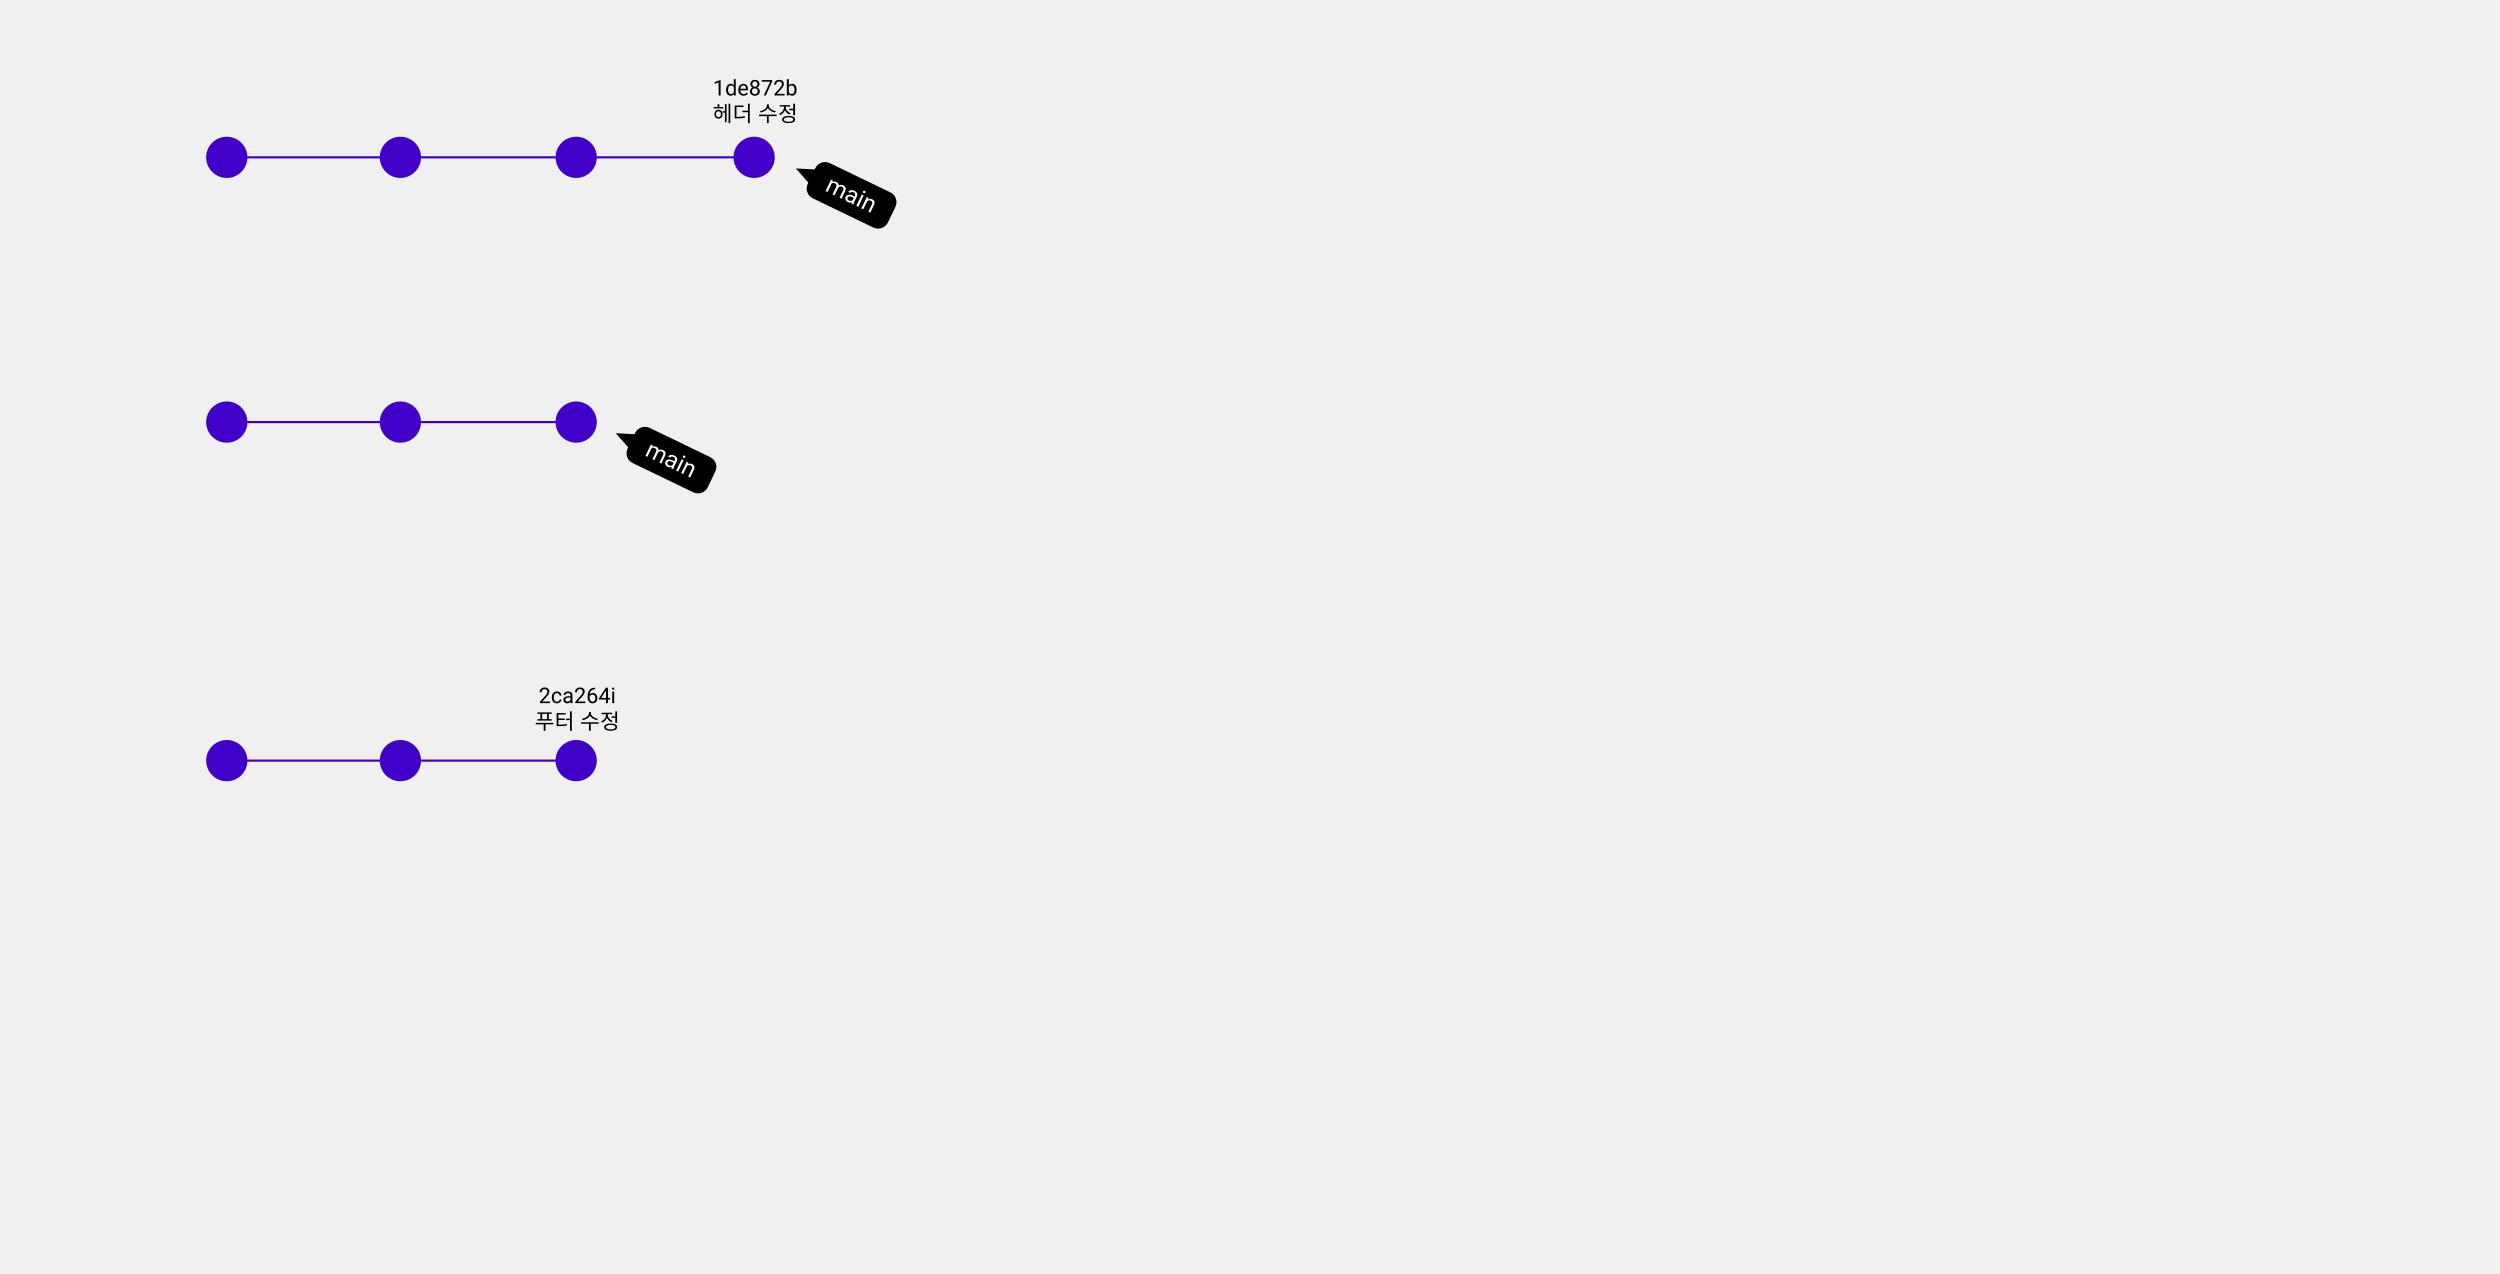
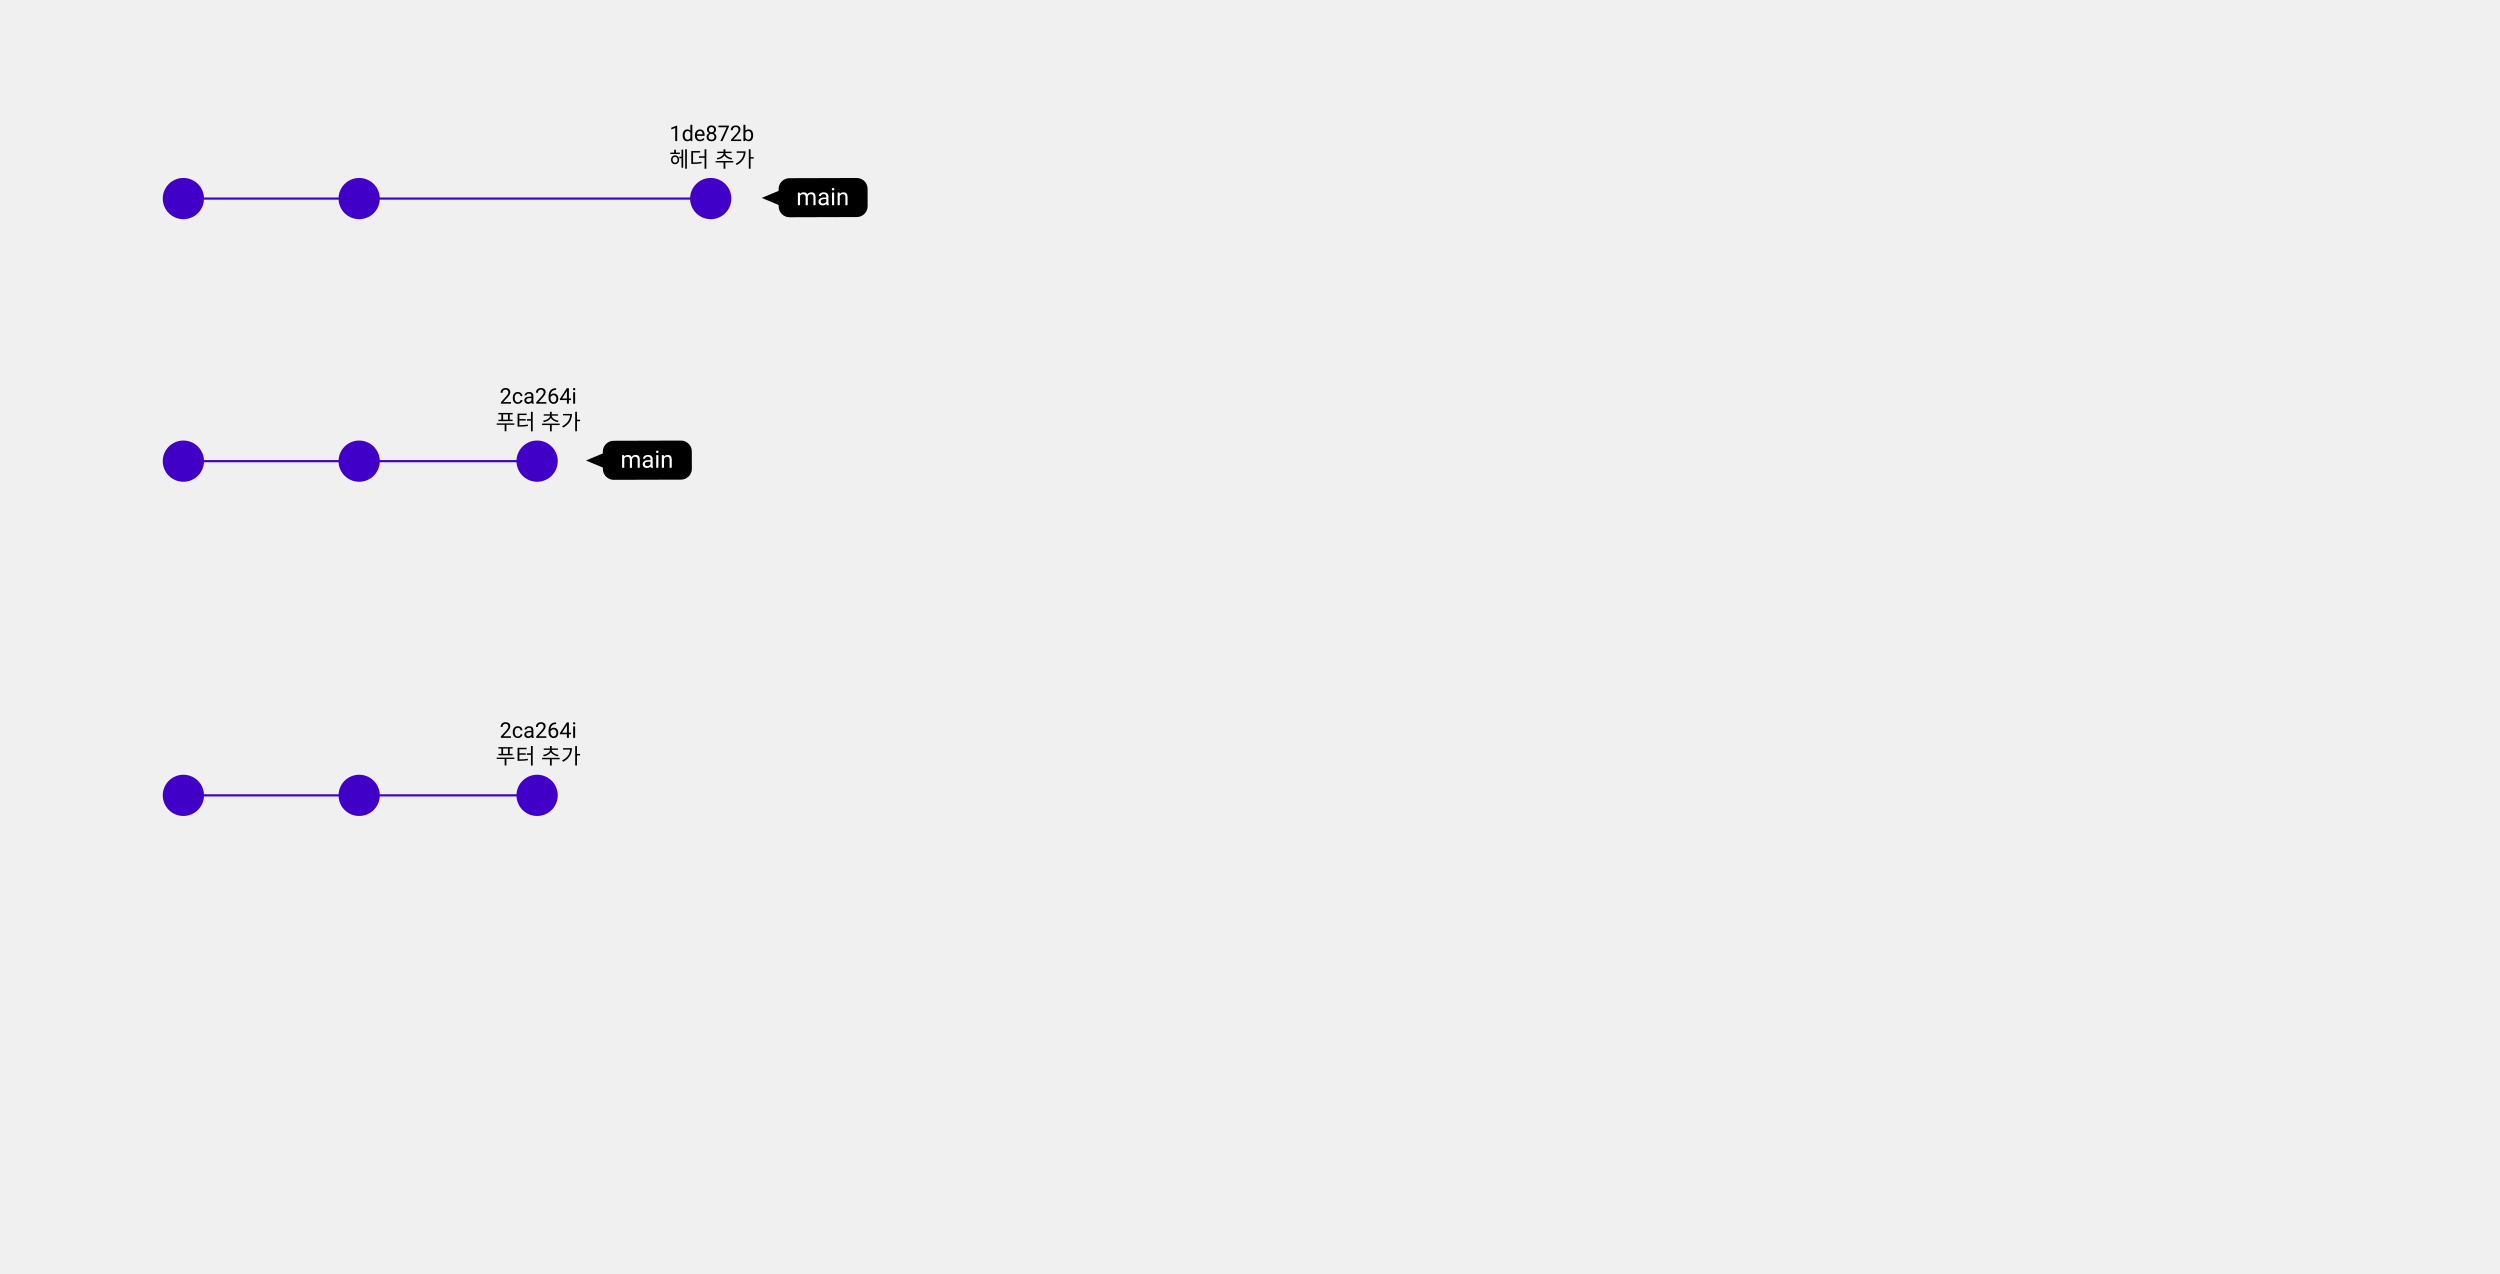
<svg xmlns="http://www.w3.org/2000/svg" width="1152" height="587" viewBox="0 0 1152 587" fill="none">
  <path d="M0 0H1152V587H0V0Z" fill="white" fill-opacity="0.01" />
-   <path d="M253.466 324H248.808V323.351L251.269 320.616C251.633 320.203 251.884 319.868 252.021 319.61C252.16 319.35 252.23 319.081 252.23 318.805C252.23 318.434 252.118 318.129 251.894 317.892C251.669 317.654 251.369 317.535 250.995 317.535C250.546 317.535 250.196 317.664 249.945 317.921C249.698 318.175 249.574 318.53 249.574 318.985H248.671C248.671 318.331 248.881 317.802 249.301 317.398C249.724 316.995 250.289 316.793 250.995 316.793C251.656 316.793 252.178 316.967 252.562 317.315C252.947 317.66 253.139 318.121 253.139 318.697C253.139 319.397 252.693 320.23 251.801 321.197L249.896 323.263H253.466V324ZM256.635 323.36C256.957 323.36 257.239 323.263 257.479 323.067C257.72 322.872 257.854 322.628 257.88 322.335H258.734C258.718 322.638 258.614 322.926 258.422 323.199C258.23 323.473 257.973 323.691 257.65 323.854C257.331 324.016 256.993 324.098 256.635 324.098C255.915 324.098 255.342 323.858 254.916 323.38C254.493 322.898 254.281 322.241 254.281 321.407V321.256C254.281 320.742 254.376 320.284 254.564 319.884C254.753 319.483 255.023 319.173 255.375 318.951C255.73 318.73 256.148 318.619 256.63 318.619C257.222 318.619 257.714 318.797 258.104 319.151C258.498 319.506 258.708 319.967 258.734 320.533H257.88C257.854 320.191 257.724 319.911 257.489 319.693C257.258 319.472 256.972 319.361 256.63 319.361C256.171 319.361 255.814 319.527 255.561 319.859C255.31 320.188 255.185 320.665 255.185 321.29V321.461C255.185 322.07 255.31 322.538 255.561 322.867C255.811 323.196 256.169 323.36 256.635 323.36ZM263.012 324C262.96 323.896 262.917 323.71 262.885 323.443C262.465 323.88 261.964 324.098 261.381 324.098C260.86 324.098 260.432 323.951 260.097 323.658C259.765 323.362 259.599 322.988 259.599 322.535C259.599 321.985 259.807 321.559 260.224 321.256C260.644 320.95 261.233 320.797 261.991 320.797H262.87V320.382C262.87 320.066 262.776 319.815 262.587 319.63C262.398 319.441 262.12 319.347 261.752 319.347C261.43 319.347 261.16 319.428 260.941 319.591C260.723 319.754 260.614 319.951 260.614 320.182H259.706C259.706 319.918 259.799 319.664 259.984 319.42C260.173 319.173 260.427 318.977 260.746 318.834C261.068 318.691 261.422 318.619 261.806 318.619C262.414 318.619 262.891 318.772 263.236 319.078C263.581 319.381 263.76 319.799 263.773 320.333V322.765C263.773 323.25 263.835 323.635 263.959 323.922V324H263.012ZM261.513 323.312C261.796 323.312 262.064 323.238 262.318 323.092C262.572 322.945 262.756 322.755 262.87 322.521V321.437H262.162C261.055 321.437 260.502 321.76 260.502 322.408C260.502 322.691 260.596 322.913 260.785 323.072C260.974 323.232 261.216 323.312 261.513 323.312ZM269.755 324H265.097V323.351L267.558 320.616C267.922 320.203 268.173 319.868 268.31 319.61C268.45 319.35 268.52 319.081 268.52 318.805C268.52 318.434 268.407 318.129 268.183 317.892C267.958 317.654 267.659 317.535 267.284 317.535C266.835 317.535 266.485 317.664 266.234 317.921C265.987 318.175 265.863 318.53 265.863 318.985H264.96C264.96 318.331 265.17 317.802 265.59 317.398C266.013 316.995 266.578 316.793 267.284 316.793C267.945 316.793 268.467 316.967 268.852 317.315C269.236 317.66 269.428 318.121 269.428 318.697C269.428 319.397 268.982 320.23 268.09 321.197L266.186 323.263H269.755V324ZM274.257 316.886V317.652H274.091C273.388 317.665 272.828 317.874 272.411 318.277C271.994 318.681 271.754 319.249 271.688 319.981C272.063 319.552 272.574 319.337 273.222 319.337C273.84 319.337 274.333 319.555 274.701 319.991C275.072 320.427 275.258 320.991 275.258 321.681C275.258 322.413 275.058 322.999 274.657 323.438C274.26 323.878 273.726 324.098 273.056 324.098C272.375 324.098 271.824 323.837 271.4 323.316C270.977 322.792 270.766 322.118 270.766 321.295V320.948C270.766 319.64 271.044 318.64 271.601 317.95C272.16 317.257 272.992 316.902 274.096 316.886H274.257ZM273.07 320.089C272.761 320.089 272.476 320.182 272.216 320.367C271.955 320.553 271.775 320.785 271.674 321.065V321.397C271.674 321.983 271.806 322.455 272.069 322.813C272.333 323.172 272.662 323.351 273.056 323.351C273.463 323.351 273.782 323.201 274.013 322.901C274.247 322.602 274.364 322.21 274.364 321.725C274.364 321.236 274.245 320.842 274.008 320.543C273.773 320.24 273.461 320.089 273.07 320.089ZM280.141 321.612H281.127V322.35H280.141V324H279.232V322.35H275.995V321.817L279.179 316.891H280.141V321.612ZM277.021 321.612H279.232V318.126L279.125 318.321L277.021 321.612ZM283.017 324H282.113V318.717H283.017V324ZM282.04 317.315C282.04 317.169 282.084 317.045 282.172 316.944C282.263 316.843 282.396 316.793 282.572 316.793C282.748 316.793 282.882 316.843 282.973 316.944C283.064 317.045 283.109 317.169 283.109 317.315C283.109 317.462 283.064 317.584 282.973 317.682C282.882 317.779 282.748 317.828 282.572 317.828C282.396 317.828 282.263 317.779 282.172 317.682C282.084 317.584 282.04 317.462 282.04 317.315ZM252.061 331.38H249.831V328.94H252.061V331.38ZM249.011 331.38H247.691V332.05H254.201V331.38H252.881V328.94H254.231V328.27H247.661V328.94H249.011V331.38ZM255.011 333.09H246.881V333.76H250.531V336.74H251.361V333.76H255.011V333.09ZM257.321 331.77H260.261V331.11H257.321V329.26H260.651V328.58H256.501V334.59H257.191C258.901 334.59 259.991 334.54 261.291 334.31L261.201 333.64C259.981 333.86 258.941 333.92 257.321 333.92V331.77ZM262.661 327.76V331.15H260.811V331.83H262.661V336.75H263.481V327.76H262.661ZM275.49 331.19C273.86 330.95 272.26 329.84 272.26 328.59V328.09H271.4V328.59C271.4 329.87 269.82 330.95 268.19 331.19L268.52 331.85C269.92 331.61 271.27 330.84 271.83 329.75C272.41 330.83 273.76 331.61 275.15 331.85L275.49 331.19ZM275.88 332.82H267.78V333.5H271.4V336.75H272.22V333.5H275.89L275.88 332.82ZM281.759 330.1V330.77H283.529V333.12H284.359V327.78H283.529V330.1H281.759ZM282.259 332.14C280.959 331.68 280.079 330.55 280.079 329.4V329.09H282.049V328.43H277.259V329.09H279.259V329.4C279.259 330.69 278.339 331.9 276.999 332.39L277.429 333.04C278.479 332.64 279.309 331.8 279.689 330.76C280.079 331.68 280.849 332.42 281.849 332.78L282.259 332.14ZM281.399 336.1C280.049 336.1 279.229 335.72 279.229 335.07C279.229 334.42 280.049 334.03 281.399 334.03C282.749 334.03 283.569 334.42 283.569 335.07C283.569 335.72 282.749 336.1 281.399 336.1ZM281.399 333.4C279.559 333.4 278.409 334.01 278.409 335.07C278.409 336.13 279.559 336.74 281.399 336.74C283.239 336.74 284.389 336.13 284.389 335.07C284.389 334.01 283.239 333.4 281.399 333.4Z" fill="black" />
-   <path d="M332.048 44H331.14V37.98L329.318 38.648V37.828L331.906 36.856H332.048V44ZM334.567 41.315C334.567 40.504 334.759 39.853 335.144 39.361C335.528 38.867 336.031 38.619 336.652 38.619C337.271 38.619 337.761 38.831 338.122 39.254V36.5H339.025V44H338.195L338.151 43.434C337.79 43.876 337.287 44.098 336.643 44.098C336.031 44.098 335.531 43.847 335.144 43.346C334.759 42.844 334.567 42.19 334.567 41.383V41.315ZM335.471 41.417C335.471 42.016 335.594 42.485 335.842 42.823C336.089 43.162 336.431 43.331 336.867 43.331C337.44 43.331 337.858 43.074 338.122 42.56V40.133C337.852 39.635 337.437 39.386 336.877 39.386C336.434 39.386 336.089 39.557 335.842 39.898C335.594 40.24 335.471 40.746 335.471 41.417ZM342.624 44.098C341.908 44.098 341.325 43.863 340.876 43.395C340.427 42.922 340.202 42.293 340.202 41.505V41.339C340.202 40.815 340.301 40.348 340.5 39.938C340.702 39.524 340.982 39.202 341.34 38.971C341.701 38.736 342.092 38.619 342.512 38.619C343.199 38.619 343.732 38.845 344.113 39.298C344.494 39.75 344.685 40.398 344.685 41.241V41.617H341.105C341.118 42.138 341.27 42.56 341.56 42.882C341.853 43.201 342.224 43.36 342.673 43.36C342.992 43.36 343.262 43.295 343.483 43.165C343.705 43.035 343.898 42.862 344.064 42.648L344.616 43.077C344.174 43.758 343.509 44.098 342.624 44.098ZM342.512 39.361C342.147 39.361 341.841 39.495 341.594 39.762C341.346 40.025 341.193 40.397 341.135 40.875H343.781V40.807C343.755 40.348 343.632 39.993 343.41 39.742C343.189 39.488 342.889 39.361 342.512 39.361ZM349.953 38.746C349.953 39.101 349.859 39.417 349.67 39.693C349.484 39.97 349.232 40.187 348.913 40.343C349.284 40.502 349.577 40.735 349.792 41.041C350.01 41.347 350.119 41.694 350.119 42.081C350.119 42.696 349.911 43.186 349.494 43.551C349.081 43.915 348.535 44.098 347.858 44.098C347.175 44.098 346.626 43.915 346.213 43.551C345.803 43.183 345.598 42.693 345.598 42.081C345.598 41.697 345.702 41.35 345.91 41.041C346.122 40.732 346.413 40.497 346.784 40.338C346.468 40.182 346.219 39.965 346.037 39.688C345.855 39.412 345.764 39.098 345.764 38.746C345.764 38.147 345.956 37.672 346.34 37.32C346.724 36.969 347.23 36.793 347.858 36.793C348.483 36.793 348.988 36.969 349.372 37.32C349.759 37.672 349.953 38.147 349.953 38.746ZM349.216 42.062C349.216 41.664 349.089 41.34 348.835 41.09C348.584 40.839 348.256 40.714 347.849 40.714C347.442 40.714 347.115 40.838 346.867 41.085C346.623 41.332 346.501 41.658 346.501 42.062C346.501 42.465 346.62 42.783 346.857 43.014C347.098 43.245 347.432 43.36 347.858 43.36C348.282 43.36 348.614 43.245 348.854 43.014C349.095 42.779 349.216 42.462 349.216 42.062ZM347.858 37.535C347.504 37.535 347.215 37.646 346.994 37.867C346.776 38.085 346.667 38.383 346.667 38.761C346.667 39.122 346.774 39.415 346.989 39.64C347.207 39.861 347.497 39.972 347.858 39.972C348.22 39.972 348.508 39.861 348.723 39.64C348.941 39.415 349.05 39.122 349.05 38.761C349.05 38.399 348.938 38.105 348.713 37.877C348.488 37.649 348.203 37.535 347.858 37.535ZM355.847 37.398L352.902 44H351.955L354.89 37.633H351.042V36.891H355.847V37.398ZM361.53 44H356.872V43.351L359.333 40.616C359.698 40.203 359.948 39.867 360.085 39.61C360.225 39.35 360.295 39.081 360.295 38.805C360.295 38.434 360.183 38.129 359.958 37.892C359.733 37.654 359.434 37.535 359.06 37.535C358.61 37.535 358.26 37.664 358.01 37.921C357.762 38.175 357.639 38.53 357.639 38.985H356.735C356.735 38.331 356.945 37.802 357.365 37.398C357.788 36.995 358.353 36.793 359.06 36.793C359.72 36.793 360.243 36.967 360.627 37.315C361.011 37.66 361.203 38.121 361.203 38.697C361.203 39.397 360.757 40.23 359.865 41.197L357.961 43.263H361.53V44ZM367.053 41.417C367.053 42.224 366.867 42.874 366.496 43.365C366.125 43.853 365.627 44.098 365.002 44.098C364.335 44.098 363.819 43.862 363.454 43.39L363.41 44H362.58V36.5H363.483V39.298C363.848 38.845 364.351 38.619 364.992 38.619C365.633 38.619 366.136 38.862 366.501 39.347C366.869 39.832 367.053 40.496 367.053 41.339V41.417ZM366.149 41.315C366.149 40.699 366.031 40.224 365.793 39.889C365.555 39.553 365.214 39.386 364.768 39.386C364.172 39.386 363.744 39.662 363.483 40.216V42.501C363.76 43.054 364.191 43.331 364.777 43.331C365.21 43.331 365.547 43.163 365.788 42.828C366.029 42.493 366.149 41.988 366.149 41.315ZM333.291 49.31H331.481V48H330.671V49.31H328.881V49.97H333.291V49.31ZM331.081 53.99C330.401 53.99 329.921 53.42 329.921 52.63C329.921 51.84 330.401 51.27 331.081 51.27C331.741 51.27 332.231 51.84 332.231 52.63C332.231 53.42 331.741 53.99 331.081 53.99ZM331.081 50.58C329.991 50.58 329.201 51.42 329.201 52.63C329.201 53.84 329.991 54.68 331.081 54.68C332.161 54.68 332.951 53.84 332.951 52.63C332.951 51.42 332.161 50.58 331.081 50.58ZM334.041 51.23H333.041V51.92H334.041V56.29H334.821V47.97H334.041V51.23ZM335.731 47.77V56.74H336.511V47.77H335.731ZM339.361 49.3H342.621V48.62H338.541V54.54H339.231C340.931 54.54 342.011 54.48 343.311 54.24L343.211 53.56C342.001 53.79 340.951 53.85 339.361 53.85V49.3ZM344.661 47.77V51.02H342.091V51.7H344.661V56.76H345.481V47.77H344.661ZM357.49 51.19C355.86 50.95 354.26 49.84 354.26 48.59V48.09H353.4V48.59C353.4 49.87 351.82 50.95 350.19 51.19L350.52 51.85C351.92 51.61 353.27 50.84 353.83 49.75C354.41 50.83 355.76 51.61 357.15 51.85L357.49 51.19ZM357.88 52.82H349.78V53.5H353.4V56.75H354.22V53.5H357.89L357.88 52.82ZM363.759 50.1V50.77H365.529V53.12H366.359V47.78H365.529V50.1H363.759ZM364.259 52.14C362.959 51.68 362.079 50.55 362.079 49.4V49.09H364.049V48.43H359.259V49.09H361.259V49.4C361.259 50.69 360.339 51.9 358.999 52.39L359.429 53.04C360.479 52.64 361.309 51.8 361.689 50.76C362.079 51.68 362.849 52.42 363.849 52.78L364.259 52.14ZM363.399 56.1C362.049 56.1 361.229 55.72 361.229 55.07C361.229 54.42 362.049 54.03 363.399 54.03C364.749 54.03 365.569 54.42 365.569 55.07C365.569 55.72 364.749 56.1 363.399 56.1ZM363.399 53.4C361.559 53.4 360.409 54.01 360.409 55.07C360.409 56.13 361.559 56.74 363.399 56.74C365.239 56.74 366.389 56.13 366.389 55.07C366.389 54.01 365.239 53.4 363.399 53.4Z" fill="black" />
-   <rect x="287.031" y="211.209" width="18" height="41" rx="5" transform="rotate(-64.2277 287.031 211.209)" fill="black" />
-   <rect x="370.031" y="89.209" width="18" height="41" rx="5" transform="rotate(-64.2277 370.031 89.209)" fill="black" />
-   <path d="M283.739 199.626L292.675 200.094L289.662 206.333L283.739 199.626Z" fill="black" />
-   <path d="M366.739 77.626L375.675 78.094L372.662 84.333L366.739 77.626Z" fill="black" />
-   <path d="M300.791 205.219L300.535 205.811C301.137 205.545 301.764 205.569 302.415 205.884C303.147 206.237 303.51 206.758 303.503 207.447C303.799 207.279 304.122 207.185 304.475 207.164C304.83 207.145 305.198 207.227 305.578 207.411C306.726 207.965 307.016 208.855 306.449 210.08L304.756 213.586L303.861 213.154L305.528 209.701C305.709 209.327 305.758 209.007 305.676 208.74C305.595 208.471 305.353 208.239 304.95 208.044C304.618 207.884 304.294 207.851 303.978 207.945C303.664 208.036 303.408 208.24 303.211 208.558L301.534 212.031L300.635 211.597L302.29 208.167C302.658 207.406 302.469 206.846 301.724 206.487C301.137 206.203 300.615 206.259 300.158 206.655L298.313 210.476L297.418 210.044L299.945 204.81L300.791 205.219ZM309.341 215.8C309.339 215.672 309.386 215.468 309.481 215.188C308.857 215.419 308.256 215.396 307.679 215.117C307.163 214.868 306.809 214.518 306.617 214.068C306.43 213.615 306.444 213.165 306.661 212.717C306.924 212.172 307.334 211.849 307.892 211.749C308.454 211.646 309.111 211.777 309.862 212.139L310.733 212.56L310.931 212.149C311.082 211.836 311.108 211.542 311.01 211.268C310.913 210.991 310.683 210.764 310.319 210.588C309.999 210.434 309.693 210.386 309.399 210.443C309.105 210.499 308.903 210.642 308.792 210.871L307.893 210.437C308.019 210.176 308.232 209.969 308.533 209.816C308.838 209.661 309.183 209.589 309.567 209.599C309.955 209.612 310.339 209.71 310.72 209.893C311.323 210.184 311.722 210.564 311.917 211.032C312.114 211.497 312.092 211.997 311.849 212.532L310.686 214.941C310.454 215.421 310.331 215.833 310.317 216.176L310.279 216.253L309.341 215.8ZM308.185 214.401C308.466 214.537 308.767 214.593 309.088 214.569C309.41 214.545 309.683 214.445 309.908 214.267L310.427 213.193L309.725 212.855C308.629 212.325 307.926 212.381 307.616 213.023C307.481 213.304 307.468 213.568 307.579 213.816C307.69 214.065 307.892 214.26 308.185 214.401ZM312.47 217.311L311.576 216.879L314.102 211.646L314.997 212.078L312.47 217.311ZM314.7 210.223C314.77 210.078 314.873 209.976 315.008 209.918C315.147 209.862 315.303 209.876 315.477 209.96C315.651 210.044 315.759 210.158 315.801 210.301C315.843 210.445 315.829 210.589 315.759 210.734C315.689 210.879 315.586 210.978 315.449 211.031C315.312 211.085 315.156 211.069 314.982 210.985C314.808 210.901 314.699 210.789 314.655 210.648C314.615 210.51 314.63 210.368 314.7 210.223ZM317.28 213.18L316.992 213.852C317.634 213.542 318.278 213.543 318.923 213.854C320.029 214.388 320.286 215.281 319.693 216.534L318.023 219.992L317.128 219.56L318.8 216.097C318.979 215.718 319.027 215.397 318.943 215.134C318.863 214.873 318.643 214.655 318.285 214.483C317.995 214.343 317.703 214.297 317.409 214.346C317.115 214.395 316.846 214.515 316.602 214.708L314.802 218.437L313.907 218.005L316.434 212.771L317.28 213.18Z" fill="white" />
-   <path d="M383.791 83.219L383.535 83.811C384.137 83.545 384.764 83.569 385.415 83.884C386.147 84.237 386.51 84.758 386.503 85.447C386.799 85.279 387.122 85.185 387.475 85.164C387.83 85.145 388.198 85.227 388.578 85.411C389.726 85.965 390.016 86.855 389.449 88.08L387.756 91.587L386.861 91.154L388.528 87.701C388.709 87.327 388.758 87.007 388.676 86.74C388.595 86.471 388.353 86.239 387.95 86.044C387.618 85.884 387.294 85.851 386.978 85.945C386.664 86.035 386.408 86.24 386.211 86.558L384.534 90.031L383.635 89.597L385.29 86.168C385.658 85.406 385.469 84.846 384.724 84.487C384.137 84.203 383.615 84.259 383.158 84.655L381.313 88.476L380.418 88.044L382.945 82.81L383.791 83.219ZM392.341 93.8C392.339 93.672 392.386 93.468 392.481 93.188C391.857 93.419 391.256 93.396 390.679 93.117C390.163 92.868 389.809 92.518 389.617 92.068C389.43 91.615 389.444 91.165 389.661 90.717C389.924 90.172 390.334 89.849 390.892 89.749C391.454 89.646 392.111 89.777 392.862 90.139L393.733 90.56L393.931 90.148C394.082 89.836 394.108 89.542 394.01 89.268C393.913 88.991 393.683 88.764 393.319 88.588C392.999 88.434 392.693 88.386 392.399 88.442C392.105 88.499 391.903 88.642 391.792 88.871L390.893 88.437C391.019 88.176 391.232 87.969 391.533 87.816C391.838 87.661 392.183 87.589 392.567 87.599C392.955 87.612 393.339 87.71 393.72 87.893C394.323 88.184 394.722 88.564 394.917 89.032C395.114 89.497 395.092 89.997 394.849 90.532L393.686 92.941C393.454 93.421 393.331 93.833 393.317 94.176L393.279 94.253L392.341 93.8ZM391.185 92.401C391.466 92.537 391.767 92.593 392.088 92.569C392.41 92.545 392.683 92.445 392.908 92.267L393.427 91.193L392.725 90.855C391.629 90.325 390.926 90.382 390.616 91.023C390.481 91.304 390.468 91.568 390.579 91.816C390.69 92.065 390.892 92.26 391.185 92.401ZM395.47 95.311L394.576 94.879L397.102 89.646L397.997 90.078L395.47 95.311ZM397.7 88.223C397.77 88.078 397.873 87.976 398.008 87.918C398.147 87.862 398.303 87.876 398.477 87.96C398.651 88.044 398.759 88.157 398.801 88.301C398.843 88.445 398.829 88.589 398.759 88.734C398.689 88.879 398.586 88.978 398.449 89.031C398.312 89.085 398.156 89.069 397.982 88.985C397.808 88.901 397.699 88.789 397.655 88.648C397.615 88.51 397.63 88.368 397.7 88.223ZM400.28 91.18L399.992 91.852C400.634 91.542 401.278 91.543 401.923 91.854C403.029 92.388 403.286 93.281 402.693 94.534L401.023 97.992L400.128 97.56L401.8 94.097C401.979 93.718 402.027 93.397 401.943 93.134C401.863 92.873 401.643 92.656 401.285 92.483C400.995 92.343 400.703 92.297 400.409 92.346C400.115 92.395 399.846 92.515 399.602 92.708L397.802 96.437L396.907 96.005L399.434 90.771L400.28 91.18Z" fill="white" />
-   <circle cx="104.5" cy="350.5" r="9.5" fill="#4000C7" />
-   <circle cx="104.5" cy="194.5" r="9.5" fill="#4000C7" />
-   <circle cx="104.5" cy="72.5" r="9.5" fill="#4000C7" />
-   <circle cx="184.5" cy="350.5" r="9.5" fill="#4000C7" />
-   <circle cx="184.5" cy="194.5" r="9.5" fill="#4000C7" />
-   <circle cx="184.5" cy="72.5" r="9.5" fill="#4000C7" />
-   <circle cx="265.5" cy="350.5" r="9.5" fill="#4000C7" />
-   <circle cx="265.5" cy="194.5" r="9.5" fill="#4000C7" />
-   <circle cx="265.5" cy="72.5" r="9.5" fill="#4000C7" />
-   <circle cx="347.5" cy="72.5" r="9.5" fill="#4000C7" />
-   <line x1="98" y1="350.5" x2="266" y2="350.5" stroke="#4000C7" />
-   <line x1="108" y1="194.5" x2="261" y2="194.5" stroke="#4000C7" />
-   <line x1="108" y1="72.5" x2="344" y2="72.5" stroke="#4000C7" />
+   <path d="M235.466 186H230.808V185.351L233.269 182.616C233.633 182.203 233.884 181.868 234.021 181.61C234.16 181.35 234.23 181.081 234.23 180.805C234.23 180.434 234.118 180.129 233.894 179.892C233.669 179.654 233.369 179.535 232.995 179.535C232.546 179.535 232.196 179.664 231.945 179.921C231.698 180.175 231.574 180.53 231.574 180.985H230.671C230.671 180.331 230.881 179.802 231.301 179.398C231.724 178.995 232.289 178.793 232.995 178.793C233.656 178.793 234.178 178.967 234.562 179.315C234.947 179.66 235.139 180.121 235.139 180.697C235.139 181.397 234.693 182.23 233.801 183.197L231.896 185.263H235.466V186ZM238.635 185.36C238.957 185.36 239.239 185.263 239.479 185.067C239.72 184.872 239.854 184.628 239.88 184.335H240.734C240.718 184.638 240.614 184.926 240.422 185.199C240.23 185.473 239.973 185.691 239.65 185.854C239.331 186.016 238.993 186.098 238.635 186.098C237.915 186.098 237.342 185.858 236.916 185.38C236.493 184.898 236.281 184.241 236.281 183.407V183.256C236.281 182.742 236.376 182.284 236.564 181.884C236.753 181.483 237.023 181.173 237.375 180.951C237.73 180.73 238.148 180.619 238.63 180.619C239.222 180.619 239.714 180.797 240.104 181.151C240.498 181.506 240.708 181.967 240.734 182.533H239.88C239.854 182.191 239.724 181.911 239.489 181.693C239.258 181.472 238.972 181.361 238.63 181.361C238.171 181.361 237.814 181.527 237.561 181.859C237.31 182.188 237.185 182.665 237.185 183.29V183.461C237.185 184.07 237.31 184.538 237.561 184.867C237.811 185.196 238.169 185.36 238.635 185.36ZM245.012 186C244.96 185.896 244.917 185.71 244.885 185.443C244.465 185.88 243.964 186.098 243.381 186.098C242.86 186.098 242.432 185.951 242.097 185.658C241.765 185.362 241.599 184.988 241.599 184.535C241.599 183.985 241.807 183.559 242.224 183.256C242.644 182.95 243.233 182.797 243.991 182.797H244.87V182.382C244.87 182.066 244.776 181.815 244.587 181.63C244.398 181.441 244.12 181.347 243.752 181.347C243.43 181.347 243.16 181.428 242.941 181.591C242.723 181.754 242.614 181.951 242.614 182.182H241.706C241.706 181.918 241.799 181.664 241.984 181.42C242.173 181.173 242.427 180.977 242.746 180.834C243.068 180.691 243.422 180.619 243.806 180.619C244.414 180.619 244.891 180.772 245.236 181.078C245.581 181.381 245.76 181.799 245.773 182.333V184.765C245.773 185.25 245.835 185.635 245.959 185.922V186H245.012ZM243.513 185.312C243.796 185.312 244.064 185.238 244.318 185.092C244.572 184.945 244.756 184.755 244.87 184.521V183.437H244.162C243.055 183.437 242.502 183.76 242.502 184.408C242.502 184.691 242.596 184.913 242.785 185.072C242.974 185.232 243.216 185.312 243.513 185.312ZM251.755 186H247.097V185.351L249.558 182.616C249.922 182.203 250.173 181.868 250.31 181.61C250.45 181.35 250.52 181.081 250.52 180.805C250.52 180.434 250.407 180.129 250.183 179.892C249.958 179.654 249.659 179.535 249.284 179.535C248.835 179.535 248.485 179.664 248.234 179.921C247.987 180.175 247.863 180.53 247.863 180.985H246.96C246.96 180.331 247.17 179.802 247.59 179.398C248.013 178.995 248.578 178.793 249.284 178.793C249.945 178.793 250.467 178.967 250.852 179.315C251.236 179.66 251.428 180.121 251.428 180.697C251.428 181.397 250.982 182.23 250.09 183.197L248.186 185.263H251.755V186ZM256.257 178.886V179.652H256.091C255.388 179.665 254.828 179.874 254.411 180.277C253.994 180.681 253.754 181.249 253.688 181.981C254.063 181.552 254.574 181.337 255.222 181.337C255.84 181.337 256.333 181.555 256.701 181.991C257.072 182.427 257.258 182.991 257.258 183.681C257.258 184.413 257.058 184.999 256.657 185.438C256.26 185.878 255.726 186.098 255.056 186.098C254.375 186.098 253.824 185.837 253.4 185.316C252.977 184.792 252.766 184.118 252.766 183.295V182.948C252.766 181.64 253.044 180.64 253.601 179.95C254.16 179.257 254.992 178.902 256.096 178.886H256.257ZM255.07 182.089C254.761 182.089 254.476 182.182 254.216 182.367C253.955 182.553 253.775 182.785 253.674 183.065V183.397C253.674 183.983 253.806 184.455 254.069 184.813C254.333 185.172 254.662 185.351 255.056 185.351C255.463 185.351 255.782 185.201 256.013 184.901C256.247 184.602 256.364 184.21 256.364 183.725C256.364 183.236 256.245 182.842 256.008 182.543C255.773 182.24 255.461 182.089 255.07 182.089ZM262.141 183.612H263.127V184.35H262.141V186H261.232V184.35H257.995V183.817L261.179 178.891H262.141V183.612ZM259.021 183.612H261.232V180.126L261.125 180.321L259.021 183.612ZM265.017 186H264.113V180.717H265.017V186ZM264.04 179.315C264.04 179.169 264.084 179.045 264.172 178.944C264.263 178.843 264.396 178.793 264.572 178.793C264.748 178.793 264.882 178.843 264.973 178.944C265.064 179.045 265.109 179.169 265.109 179.315C265.109 179.462 265.064 179.584 264.973 179.682C264.882 179.779 264.748 179.828 264.572 179.828C264.396 179.828 264.263 179.779 264.172 179.682C264.084 179.584 264.04 179.462 264.04 179.315ZM234.061 193.38H231.831V190.94H234.061V193.38ZM231.011 193.38H229.691V194.05H236.201V193.38H234.881V190.94H236.231V190.27H229.661V190.94H231.011V193.38ZM237.011 195.09H228.881V195.76H232.531V198.74H233.361V195.76H237.011V195.09ZM239.321 193.77H242.261V193.11H239.321V191.26H242.651V190.58H238.501V196.59H239.191C240.901 196.59 241.991 196.54 243.291 196.31L243.201 195.64C241.981 195.86 240.941 195.92 239.321 195.92V193.77ZM244.661 189.76V193.15H242.811V193.83H244.661V198.75H245.481V189.76H244.661ZM250.58 194.51C251.97 194.3 253.26 193.61 253.83 192.64C254.4 193.61 255.68 194.3 257.07 194.51L257.36 193.85C255.76 193.63 254.24 192.64 254.24 191.54H257.1V190.88H254.24V189.77H253.42V190.88H250.56V191.54H253.41C253.41 192.65 251.9 193.63 250.28 193.85L250.58 194.51ZM257.89 195.19H249.78V195.86H253.42V198.75H254.24V195.86H257.89V195.19ZM259.449 190.73V191.41H262.739C262.549 193.53 261.319 195.25 259.029 196.4L259.479 197.04C262.379 195.59 263.549 193.28 263.549 190.73H259.449ZM267.309 193.41H265.869V189.77H265.049V198.74H265.869V194.09H267.309V193.41Z" fill="black" />
+   <path d="M235.466 340H230.808V339.351L233.269 336.616C233.633 336.203 233.884 335.868 234.021 335.61C234.16 335.35 234.23 335.081 234.23 334.805C234.23 334.434 234.118 334.129 233.894 333.892C233.669 333.654 233.369 333.535 232.995 333.535C232.546 333.535 232.196 333.664 231.945 333.921C231.698 334.175 231.574 334.53 231.574 334.985H230.671C230.671 334.331 230.881 333.802 231.301 333.398C231.724 332.995 232.289 332.793 232.995 332.793C233.656 332.793 234.178 332.967 234.562 333.315C234.947 333.66 235.139 334.121 235.139 334.697C235.139 335.397 234.693 336.23 233.801 337.197L231.896 339.263H235.466V340ZM238.635 339.36C238.957 339.36 239.239 339.263 239.479 339.067C239.72 338.872 239.854 338.628 239.88 338.335H240.734C240.718 338.638 240.614 338.926 240.422 339.199C240.23 339.473 239.973 339.691 239.65 339.854C239.331 340.016 238.993 340.098 238.635 340.098C237.915 340.098 237.342 339.858 236.916 339.38C236.493 338.898 236.281 338.241 236.281 337.407V337.256C236.281 336.742 236.376 336.284 236.564 335.884C236.753 335.483 237.023 335.173 237.375 334.951C237.73 334.73 238.148 334.619 238.63 334.619C239.222 334.619 239.714 334.797 240.104 335.151C240.498 335.506 240.708 335.967 240.734 336.533H239.88C239.854 336.191 239.724 335.911 239.489 335.693C239.258 335.472 238.972 335.361 238.63 335.361C238.171 335.361 237.814 335.527 237.561 335.859C237.31 336.188 237.185 336.665 237.185 337.29V337.461C237.185 338.07 237.31 338.538 237.561 338.867C237.811 339.196 238.169 339.36 238.635 339.36ZM245.012 340C244.96 339.896 244.917 339.71 244.885 339.443C244.465 339.88 243.964 340.098 243.381 340.098C242.86 340.098 242.432 339.951 242.097 339.658C241.765 339.362 241.599 338.988 241.599 338.535C241.599 337.985 241.807 337.559 242.224 337.256C242.644 336.95 243.233 336.797 243.991 336.797H244.87V336.382C244.87 336.066 244.776 335.815 244.587 335.63C244.398 335.441 244.12 335.347 243.752 335.347C243.43 335.347 243.16 335.428 242.941 335.591C242.723 335.754 242.614 335.951 242.614 336.182H241.706C241.706 335.918 241.799 335.664 241.984 335.42C242.173 335.173 242.427 334.977 242.746 334.834C243.068 334.691 243.422 334.619 243.806 334.619C244.414 334.619 244.891 334.772 245.236 335.078C245.581 335.381 245.76 335.799 245.773 336.333V338.765C245.773 339.25 245.835 339.635 245.959 339.922V340H245.012ZM243.513 339.312C243.796 339.312 244.064 339.238 244.318 339.092C244.572 338.945 244.756 338.755 244.87 338.521V337.437H244.162C243.055 337.437 242.502 337.76 242.502 338.408C242.502 338.691 242.596 338.913 242.785 339.072C242.974 339.232 243.216 339.312 243.513 339.312ZM251.755 340H247.097V339.351L249.558 336.616C249.922 336.203 250.173 335.868 250.31 335.61C250.45 335.35 250.52 335.081 250.52 334.805C250.52 334.434 250.407 334.129 250.183 333.892C249.958 333.654 249.659 333.535 249.284 333.535C248.835 333.535 248.485 333.664 248.234 333.921C247.987 334.175 247.863 334.53 247.863 334.985H246.96C246.96 334.331 247.17 333.802 247.59 333.398C248.013 332.995 248.578 332.793 249.284 332.793C249.945 332.793 250.467 332.967 250.852 333.315C251.236 333.66 251.428 334.121 251.428 334.697C251.428 335.397 250.982 336.23 250.09 337.197L248.186 339.263H251.755V340ZM256.257 332.886V333.652H256.091C255.388 333.665 254.828 333.874 254.411 334.277C253.994 334.681 253.754 335.249 253.688 335.981C254.063 335.552 254.574 335.337 255.222 335.337C255.84 335.337 256.333 335.555 256.701 335.991C257.072 336.427 257.258 336.991 257.258 337.681C257.258 338.413 257.058 338.999 256.657 339.438C256.26 339.878 255.726 340.098 255.056 340.098C254.375 340.098 253.824 339.837 253.4 339.316C252.977 338.792 252.766 338.118 252.766 337.295V336.948C252.766 335.64 253.044 334.64 253.601 333.95C254.16 333.257 254.992 332.902 256.096 332.886H256.257ZM255.07 336.089C254.761 336.089 254.476 336.182 254.216 336.367C253.955 336.553 253.775 336.785 253.674 337.065V337.397C253.674 337.983 253.806 338.455 254.069 338.813C254.333 339.172 254.662 339.351 255.056 339.351C255.463 339.351 255.782 339.201 256.013 338.901C256.247 338.602 256.364 338.21 256.364 337.725C256.364 337.236 256.245 336.842 256.008 336.543C255.773 336.24 255.461 336.089 255.07 336.089ZM262.141 337.612H263.127V338.35H262.141V340H261.232V338.35H257.995V337.817L261.179 332.891H262.141V337.612ZM259.021 337.612H261.232V334.126L261.125 334.321L259.021 337.612ZM265.017 340H264.113V334.717H265.017V340ZM264.04 333.315C264.04 333.169 264.084 333.045 264.172 332.944C264.263 332.843 264.396 332.793 264.572 332.793C264.748 332.793 264.882 332.843 264.973 332.944C265.064 333.045 265.109 333.169 265.109 333.315C265.109 333.462 265.064 333.584 264.973 333.682C264.882 333.779 264.748 333.828 264.572 333.828C264.396 333.828 264.263 333.779 264.172 333.682C264.084 333.584 264.04 333.462 264.04 333.315ZM234.061 347.38H231.831V344.94H234.061V347.38ZM231.011 347.38H229.691V348.05H236.201V347.38H234.881V344.94H236.231V344.27H229.661V344.94H231.011V347.38ZM237.011 349.09H228.881V349.76H232.531V352.74H233.361V349.76H237.011V349.09ZM239.321 347.77H242.261V347.11H239.321V345.26H242.651V344.58H238.501V350.59H239.191C240.901 350.59 241.991 350.54 243.291 350.31L243.201 349.64C241.981 349.86 240.941 349.92 239.321 349.92V347.77ZM244.661 343.76V347.15H242.811V347.83H244.661V352.75H245.481V343.76H244.661ZM250.58 348.51C251.97 348.3 253.26 347.61 253.83 346.64C254.4 347.61 255.68 348.3 257.07 348.51L257.36 347.85C255.76 347.63 254.24 346.64 254.24 345.54H257.1V344.88H254.24V343.77H253.42V344.88H250.56V345.54H253.41C253.41 346.65 251.9 347.63 250.28 347.85L250.58 348.51ZM257.89 349.19H249.78V349.86H253.42V352.75H254.24V349.86H257.89V349.19ZM259.449 344.73V345.41H262.739C262.549 347.53 261.319 349.25 259.029 350.4L259.479 351.04C262.379 349.59 263.549 347.28 263.549 344.73H259.449ZM267.309 347.41H265.869V343.77H265.049V352.74H265.869V348.09H267.309V347.41Z" fill="black" />
+   <rect x="358.824" y="100.124" width="18" height="41" rx="5" transform="rotate(-90.1738 358.824 100.124)" fill="black" />
+   <rect x="277.824" y="221.124" width="18" height="41" rx="5" transform="rotate(-90.1738 277.824 221.124)" fill="black" />
+   <path d="M351.001 91.193L359.251 87.73L359.25 94.659L351.001 91.193Z" fill="black" />
+   <path d="M270.001 212.193L278.251 208.73L278.25 215.659L270.001 212.193Z" fill="black" />
+   <path d="M368.603 88.737L368.63 89.382C369.056 88.88 369.631 88.629 370.354 88.629C371.167 88.629 371.72 88.941 372.014 89.564C372.207 89.284 372.458 89.059 372.766 88.887C373.077 88.715 373.444 88.629 373.867 88.629C375.142 88.628 375.79 89.303 375.812 90.653L375.812 94.547L374.819 94.547L374.818 90.712C374.818 90.297 374.723 89.987 374.533 89.783C374.343 89.576 374.025 89.472 373.577 89.472C373.208 89.472 372.902 89.583 372.659 89.805C372.415 90.024 372.274 90.319 372.235 90.691L372.235 94.548L371.236 94.548L371.235 90.74C371.235 89.895 370.822 89.472 369.995 89.473C369.343 89.473 368.897 89.75 368.657 90.305L368.658 94.549L367.664 94.549L367.663 88.737L368.603 88.737ZM380.904 94.546C380.847 94.432 380.8 94.228 380.764 93.934C380.303 94.414 379.751 94.654 379.11 94.654C378.537 94.654 378.066 94.493 377.698 94.171C377.332 93.845 377.15 93.433 377.149 92.936C377.149 92.331 377.378 91.861 377.837 91.528C378.299 91.192 378.947 91.023 379.781 91.023L380.748 91.023L380.748 90.566C380.748 90.219 380.644 89.943 380.436 89.739C380.228 89.532 379.922 89.428 379.517 89.428C379.163 89.428 378.866 89.517 378.626 89.697C378.386 89.876 378.266 90.092 378.266 90.347L377.267 90.347C377.267 90.057 377.369 89.777 377.573 89.509C377.781 89.237 378.06 89.022 378.411 88.864C378.765 88.707 379.154 88.628 379.576 88.628C380.246 88.627 380.771 88.796 381.15 89.132C381.53 89.465 381.727 89.925 381.741 90.513L381.742 93.187C381.742 93.721 381.81 94.145 381.946 94.46L381.946 94.546L380.904 94.546ZM379.255 93.789C379.567 93.789 379.862 93.709 380.141 93.547C380.421 93.386 380.623 93.177 380.748 92.919L380.748 91.727L379.969 91.727C378.752 91.727 378.143 92.083 378.143 92.796C378.143 93.107 378.247 93.351 378.455 93.526C378.662 93.702 378.929 93.789 379.255 93.789ZM384.379 94.546L383.386 94.546L383.385 88.734L384.378 88.734L384.379 94.546ZM383.304 87.193C383.304 87.032 383.352 86.896 383.449 86.785C383.549 86.674 383.696 86.618 383.889 86.618C384.082 86.618 384.229 86.674 384.33 86.784C384.43 86.895 384.48 87.031 384.48 87.193C384.48 87.354 384.43 87.488 384.33 87.596C384.229 87.703 384.083 87.757 383.889 87.757C383.696 87.757 383.549 87.703 383.449 87.596C383.352 87.488 383.304 87.354 383.304 87.193ZM386.913 88.734L386.946 89.464C387.39 88.906 387.97 88.626 388.686 88.626C389.914 88.626 390.534 89.319 390.545 90.704L390.545 94.544L389.552 94.545L389.551 90.699C389.547 90.28 389.451 89.97 389.261 89.77C389.074 89.569 388.783 89.469 388.385 89.469C388.063 89.469 387.78 89.555 387.537 89.727C387.293 89.899 387.103 90.125 386.967 90.404L386.968 94.545L385.974 94.545L385.973 88.734L386.913 88.734Z" fill="white" />
+   <path d="M287.603 209.737L287.63 210.382C288.056 209.88 288.631 209.629 289.354 209.629C290.167 209.629 290.72 209.941 291.014 210.564C291.207 210.284 291.458 210.059 291.766 209.887C292.077 209.715 292.444 209.629 292.867 209.629C294.142 209.628 294.79 210.303 294.812 211.653L294.812 215.547L293.819 215.547L293.818 211.712C293.818 211.297 293.723 210.987 293.533 210.783C293.343 210.576 293.025 210.472 292.577 210.472C292.208 210.472 291.902 210.583 291.659 210.805C291.415 211.024 291.274 211.319 291.235 211.691L291.235 215.548L290.236 215.548L290.235 211.74C290.235 210.895 289.822 210.472 288.995 210.473C288.343 210.473 287.897 210.75 287.657 211.305L287.658 215.549L286.664 215.549L286.663 209.737L287.603 209.737ZM299.904 215.546C299.847 215.432 299.8 215.228 299.764 214.934C299.303 215.414 298.751 215.654 298.11 215.654C297.537 215.654 297.066 215.493 296.698 215.171C296.332 214.845 296.15 214.433 296.149 213.936C296.149 213.331 296.378 212.861 296.837 212.528C297.299 212.192 297.947 212.023 298.781 212.023L299.748 212.023L299.748 211.566C299.748 211.219 299.644 210.943 299.436 210.739C299.228 210.532 298.922 210.428 298.517 210.428C298.163 210.428 297.866 210.518 297.626 210.697C297.386 210.876 297.266 211.092 297.266 211.347L296.267 211.347C296.267 211.057 296.369 210.777 296.573 210.509C296.781 210.237 297.06 210.022 297.411 209.864C297.765 209.707 298.154 209.628 298.576 209.628C299.246 209.627 299.771 209.796 300.15 210.132C300.53 210.465 300.727 210.925 300.741 211.512L300.742 214.187C300.742 214.721 300.81 215.145 300.946 215.46L300.946 215.546L299.904 215.546ZM298.255 214.789C298.567 214.789 298.862 214.709 299.141 214.547C299.421 214.386 299.623 214.177 299.748 213.919L299.748 212.726L298.969 212.727C297.752 212.727 297.143 213.083 297.143 213.796C297.143 214.107 297.247 214.351 297.455 214.526C297.662 214.702 297.929 214.789 298.255 214.789ZM303.379 215.546L302.386 215.546L302.385 209.734L303.378 209.734L303.379 215.546ZM302.304 208.193C302.304 208.032 302.352 207.896 302.449 207.785C302.549 207.674 302.696 207.618 302.889 207.618C303.082 207.618 303.229 207.673 303.33 207.784C303.43 207.895 303.48 208.031 303.48 208.193C303.48 208.354 303.43 208.488 303.33 208.595C303.229 208.703 303.083 208.757 302.889 208.757C302.696 208.757 302.549 208.703 302.449 208.596C302.352 208.488 302.304 208.354 302.304 208.193ZM305.913 209.734L305.946 210.464C306.39 209.905 306.97 209.626 307.686 209.626C308.914 209.626 309.534 210.318 309.545 211.704L309.545 215.545L308.552 215.545L308.551 211.699C308.547 211.28 308.451 210.97 308.261 210.77C308.074 210.569 307.783 210.469 307.385 210.469C307.063 210.469 306.78 210.555 306.537 210.727C306.293 210.899 306.103 211.125 305.967 211.404L305.968 215.545L304.974 215.545L304.973 209.734L305.913 209.734Z" fill="white" />
+   <circle cx="84.5" cy="366.5" r="9.5" fill="#4000C7" />
+   <circle cx="84.5" cy="212.5" r="9.5" fill="#4000C7" />
+   <circle cx="84.5" cy="91.5" r="9.5" fill="#4000C7" />
+   <circle cx="165.5" cy="366.5" r="9.5" fill="#4000C7" />
+   <circle cx="165.5" cy="212.5" r="9.5" fill="#4000C7" />
+   <circle cx="247.5" cy="212.5" r="9.5" fill="#4000C7" />
+   <circle cx="247.5" cy="366.5" r="9.5" fill="#4000C7" />
+   <circle cx="165.5" cy="91.5" r="9.5" fill="#4000C7" />
+   <line x1="85" y1="366.5" x2="248" y2="366.5" stroke="#4000C7" />
+   <line x1="85" y1="212.5" x2="248" y2="212.5" stroke="#4000C7" />
+   <line x1="89" y1="91.5" x2="321" y2="91.5" stroke="#4000C7" />
+   <path d="M312.048 65H311.14V58.98L309.318 59.648V58.828L311.906 57.856H312.048V65ZM314.567 62.315C314.567 61.504 314.759 60.853 315.144 60.361C315.528 59.867 316.031 59.619 316.652 59.619C317.271 59.619 317.761 59.831 318.122 60.254V57.5H319.025V65H318.195L318.151 64.434C317.79 64.876 317.287 65.098 316.643 65.098C316.031 65.098 315.531 64.847 315.144 64.346C314.759 63.844 314.567 63.19 314.567 62.383V62.315ZM315.471 62.417C315.471 63.016 315.594 63.485 315.842 63.823C316.089 64.162 316.431 64.331 316.867 64.331C317.44 64.331 317.858 64.074 318.122 63.56V61.133C317.852 60.635 317.437 60.386 316.877 60.386C316.434 60.386 316.089 60.557 315.842 60.898C315.594 61.24 315.471 61.746 315.471 62.417ZM322.624 65.098C321.908 65.098 321.325 64.863 320.876 64.394C320.427 63.922 320.202 63.293 320.202 62.505V62.339C320.202 61.815 320.301 61.348 320.5 60.938C320.702 60.524 320.982 60.202 321.34 59.971C321.701 59.736 322.092 59.619 322.512 59.619C323.199 59.619 323.732 59.845 324.113 60.298C324.494 60.75 324.685 61.398 324.685 62.241V62.617H321.105C321.118 63.138 321.27 63.56 321.56 63.882C321.853 64.201 322.224 64.36 322.673 64.36C322.992 64.36 323.262 64.295 323.483 64.165C323.705 64.035 323.898 63.862 324.064 63.648L324.616 64.077C324.174 64.757 323.509 65.098 322.624 65.098ZM322.512 60.361C322.147 60.361 321.841 60.495 321.594 60.762C321.346 61.025 321.193 61.397 321.135 61.875H323.781V61.807C323.755 61.348 323.632 60.993 323.41 60.742C323.189 60.488 322.889 60.361 322.512 60.361ZM329.953 59.746C329.953 60.101 329.859 60.417 329.67 60.693C329.484 60.97 329.232 61.187 328.913 61.343C329.284 61.502 329.577 61.735 329.792 62.041C330.01 62.347 330.119 62.694 330.119 63.081C330.119 63.696 329.911 64.186 329.494 64.551C329.081 64.915 328.535 65.098 327.858 65.098C327.175 65.098 326.626 64.915 326.213 64.551C325.803 64.183 325.598 63.693 325.598 63.081C325.598 62.697 325.702 62.35 325.91 62.041C326.122 61.732 326.413 61.497 326.784 61.338C326.468 61.182 326.219 60.965 326.037 60.688C325.855 60.412 325.764 60.098 325.764 59.746C325.764 59.147 325.956 58.672 326.34 58.32C326.724 57.969 327.23 57.793 327.858 57.793C328.483 57.793 328.988 57.969 329.372 58.32C329.759 58.672 329.953 59.147 329.953 59.746ZM329.216 63.062C329.216 62.664 329.089 62.34 328.835 62.09C328.584 61.839 328.256 61.714 327.849 61.714C327.442 61.714 327.115 61.838 326.867 62.085C326.623 62.332 326.501 62.658 326.501 63.062C326.501 63.465 326.62 63.783 326.857 64.014C327.098 64.245 327.432 64.36 327.858 64.36C328.282 64.36 328.614 64.245 328.854 64.014C329.095 63.779 329.216 63.462 329.216 63.062ZM327.858 58.535C327.504 58.535 327.215 58.646 326.994 58.867C326.776 59.085 326.667 59.383 326.667 59.761C326.667 60.122 326.774 60.415 326.989 60.64C327.207 60.861 327.497 60.972 327.858 60.972C328.22 60.972 328.508 60.861 328.723 60.64C328.941 60.415 329.05 60.122 329.05 59.761C329.05 59.399 328.938 59.105 328.713 58.877C328.488 58.649 328.203 58.535 327.858 58.535ZM335.847 58.398L332.902 65H331.955L334.89 58.633H331.042V57.891H335.847V58.398ZM341.53 65H336.872V64.351L339.333 61.616C339.698 61.203 339.948 60.867 340.085 60.61C340.225 60.35 340.295 60.081 340.295 59.805C340.295 59.434 340.183 59.129 339.958 58.892C339.733 58.654 339.434 58.535 339.06 58.535C338.61 58.535 338.26 58.664 338.01 58.921C337.762 59.175 337.639 59.53 337.639 59.985H336.735C336.735 59.331 336.945 58.802 337.365 58.398C337.788 57.995 338.353 57.793 339.06 57.793C339.72 57.793 340.243 57.967 340.627 58.315C341.011 58.66 341.203 59.121 341.203 59.697C341.203 60.397 340.757 61.23 339.865 62.197L337.961 64.263H341.53V65ZM347.053 62.417C347.053 63.224 346.867 63.874 346.496 64.365C346.125 64.853 345.627 65.098 345.002 65.098C344.335 65.098 343.819 64.862 343.454 64.39L343.41 65H342.58V57.5H343.483V60.298C343.848 59.845 344.351 59.619 344.992 59.619C345.633 59.619 346.136 59.862 346.501 60.347C346.869 60.832 347.053 61.496 347.053 62.339V62.417ZM346.149 62.315C346.149 61.699 346.031 61.224 345.793 60.889C345.555 60.553 345.214 60.386 344.768 60.386C344.172 60.386 343.744 60.662 343.483 61.216V63.501C343.76 64.054 344.191 64.331 344.777 64.331C345.21 64.331 345.547 64.163 345.788 63.828C346.029 63.493 346.149 62.988 346.149 62.315ZM313.291 70.31H311.481V69H310.671V70.31H308.881V70.97H313.291V70.31ZM311.081 74.99C310.401 74.99 309.921 74.42 309.921 73.63C309.921 72.84 310.401 72.27 311.081 72.27C311.741 72.27 312.231 72.84 312.231 73.63C312.231 74.42 311.741 74.99 311.081 74.99ZM311.081 71.58C309.991 71.58 309.201 72.42 309.201 73.63C309.201 74.84 309.991 75.68 311.081 75.68C312.161 75.68 312.951 74.84 312.951 73.63C312.951 72.42 312.161 71.58 311.081 71.58ZM314.041 72.23H313.041V72.92H314.041V77.29H314.821V68.97H314.041V72.23ZM315.731 68.77V77.74H316.511V68.77H315.731ZM319.361 70.3H322.621V69.62H318.541V75.54H319.231C320.931 75.54 322.011 75.48 323.311 75.24L323.211 74.56C322.001 74.79 320.951 74.85 319.361 74.85V70.3ZM324.661 68.77V72.02H322.091V72.7H324.661V77.76H325.481V68.77H324.661ZM330.58 73.51C331.97 73.3 333.26 72.61 333.83 71.64C334.4 72.61 335.68 73.3 337.07 73.51L337.36 72.85C335.76 72.63 334.24 71.64 334.24 70.54H337.1V69.88H334.24V68.77H333.42V69.88H330.56V70.54H333.41C333.41 71.65 331.9 72.63 330.28 72.85L330.58 73.51ZM337.89 74.19H329.78V74.86H333.42V77.75H334.24V74.86H337.89V74.19ZM339.449 69.73V70.41H342.739C342.549 72.53 341.319 74.25 339.029 75.4L339.479 76.04C342.379 74.59 343.549 72.28 343.549 69.73H339.449ZM347.309 72.41H345.869V68.77H345.049V77.74H345.869V73.09H347.309V72.41Z" fill="black" />
+   <circle cx="327.5" cy="91.5" r="9.5" fill="#4000C7" />
</svg>
